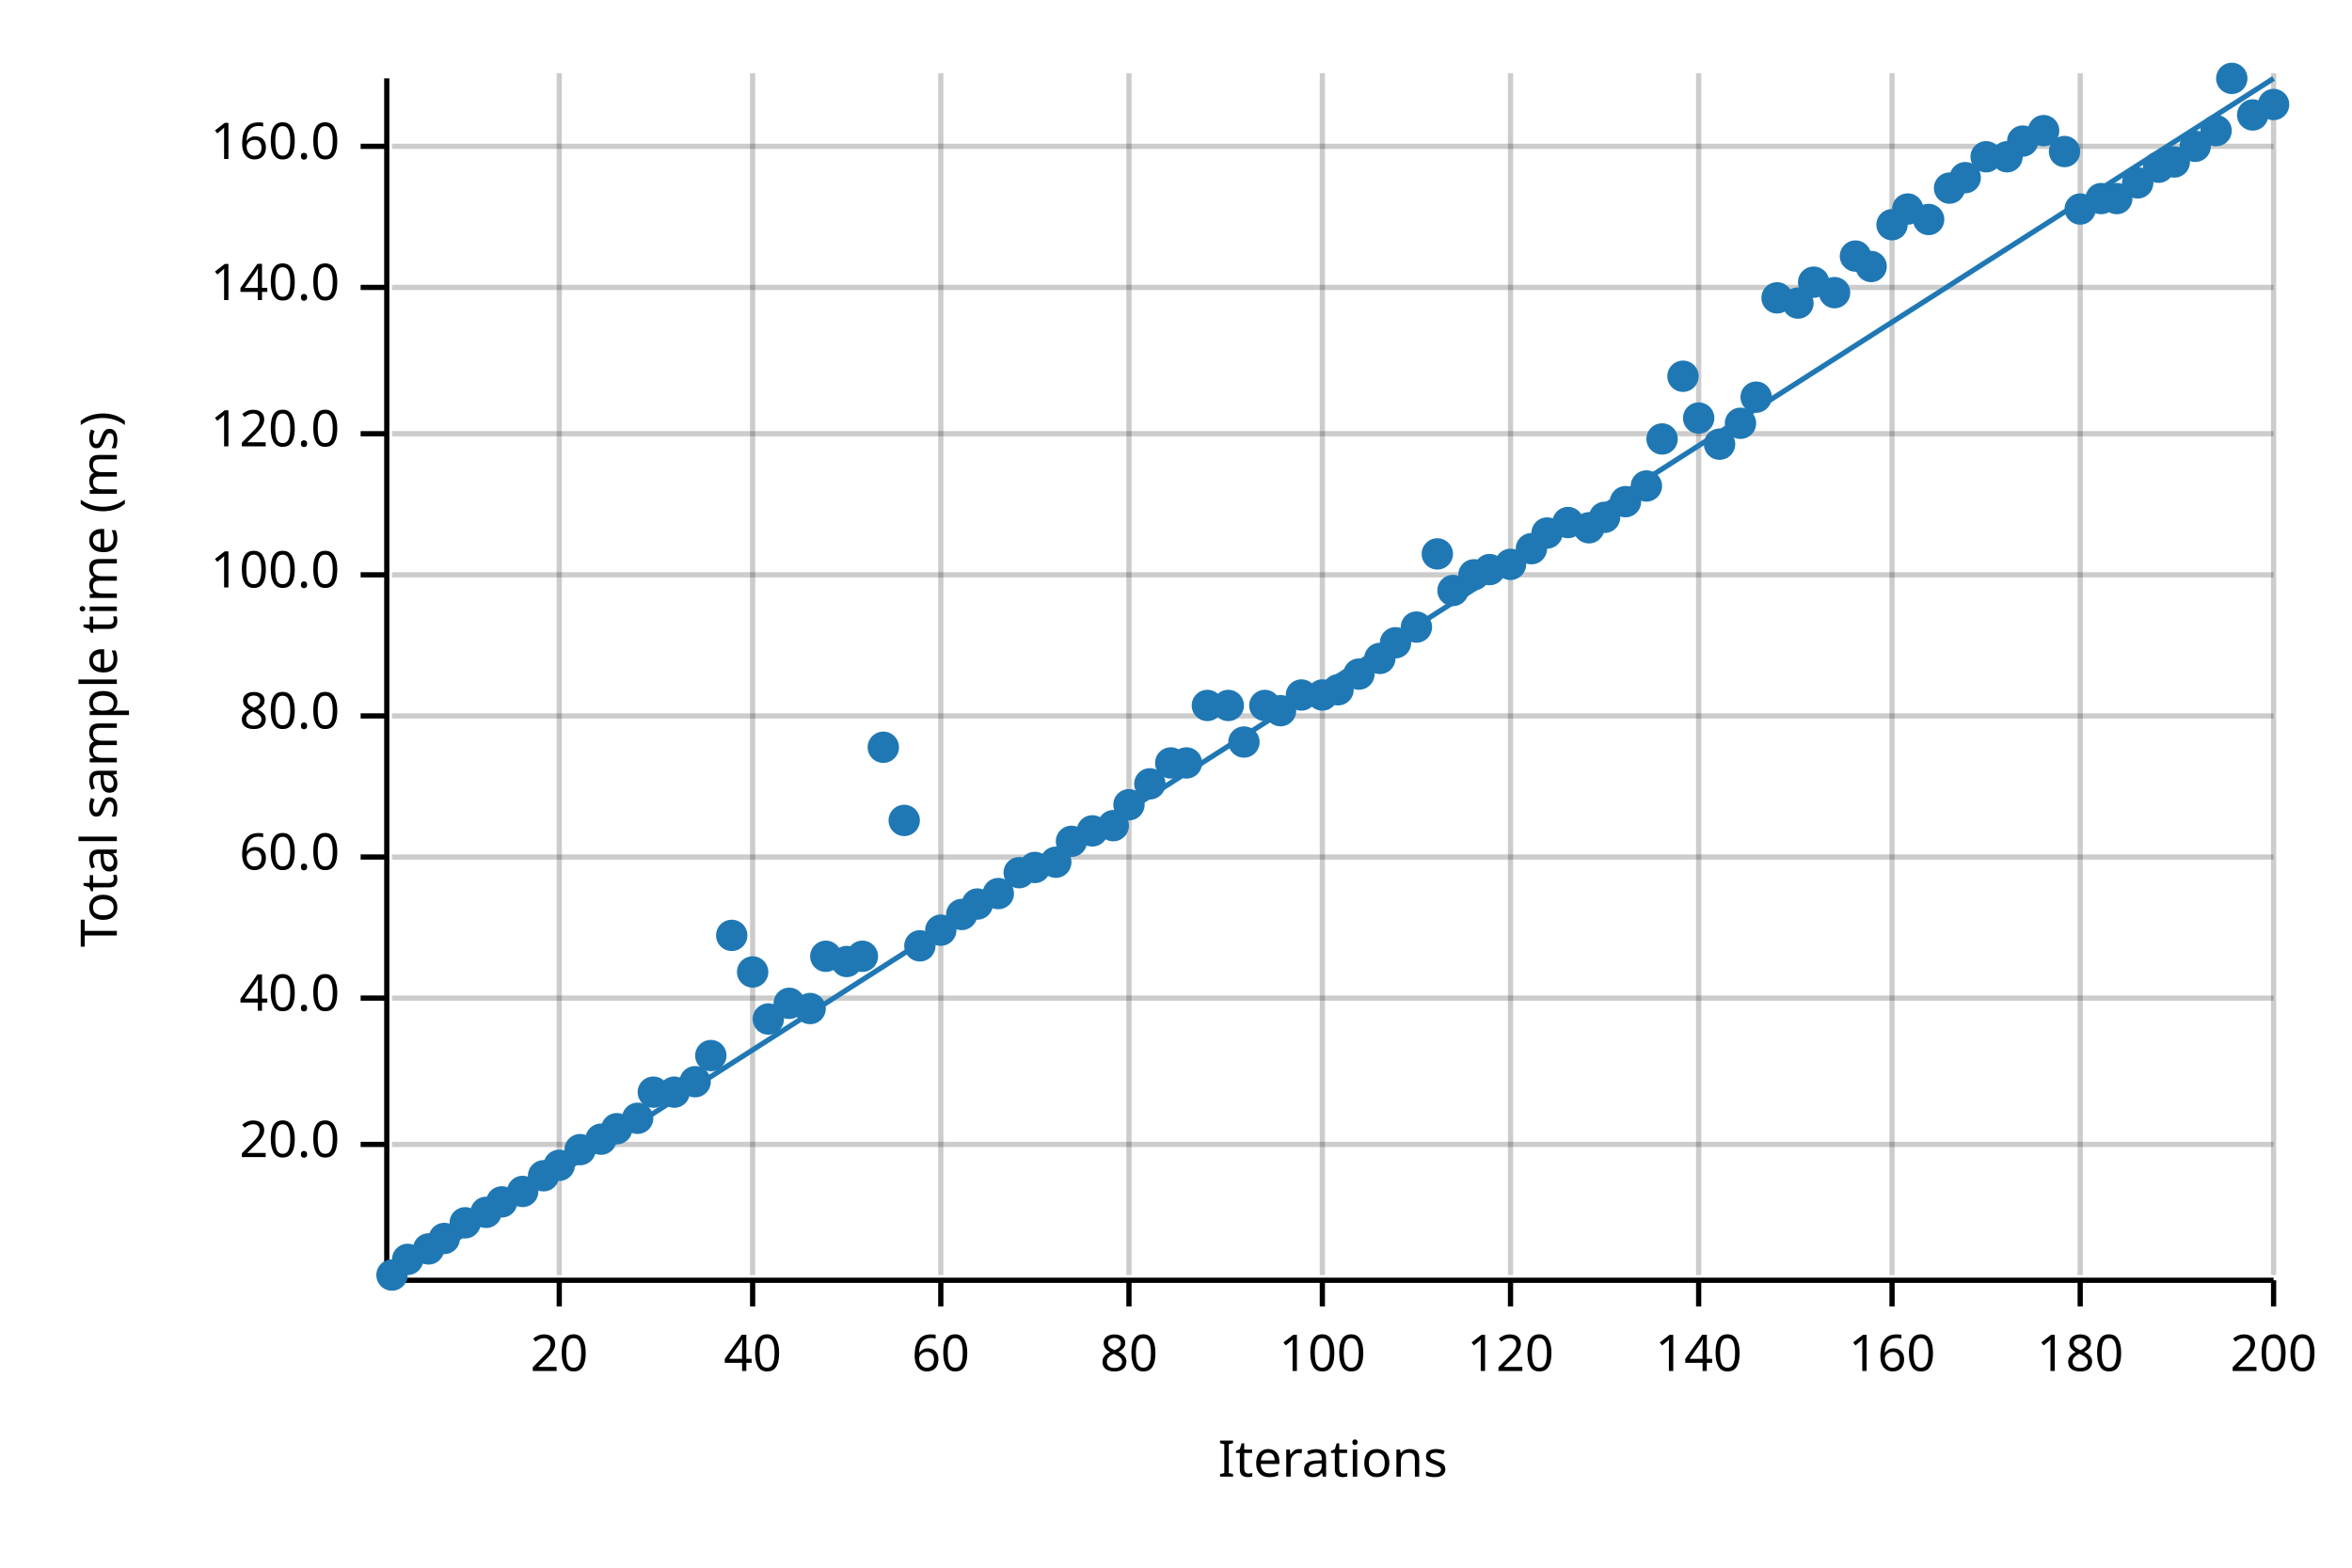
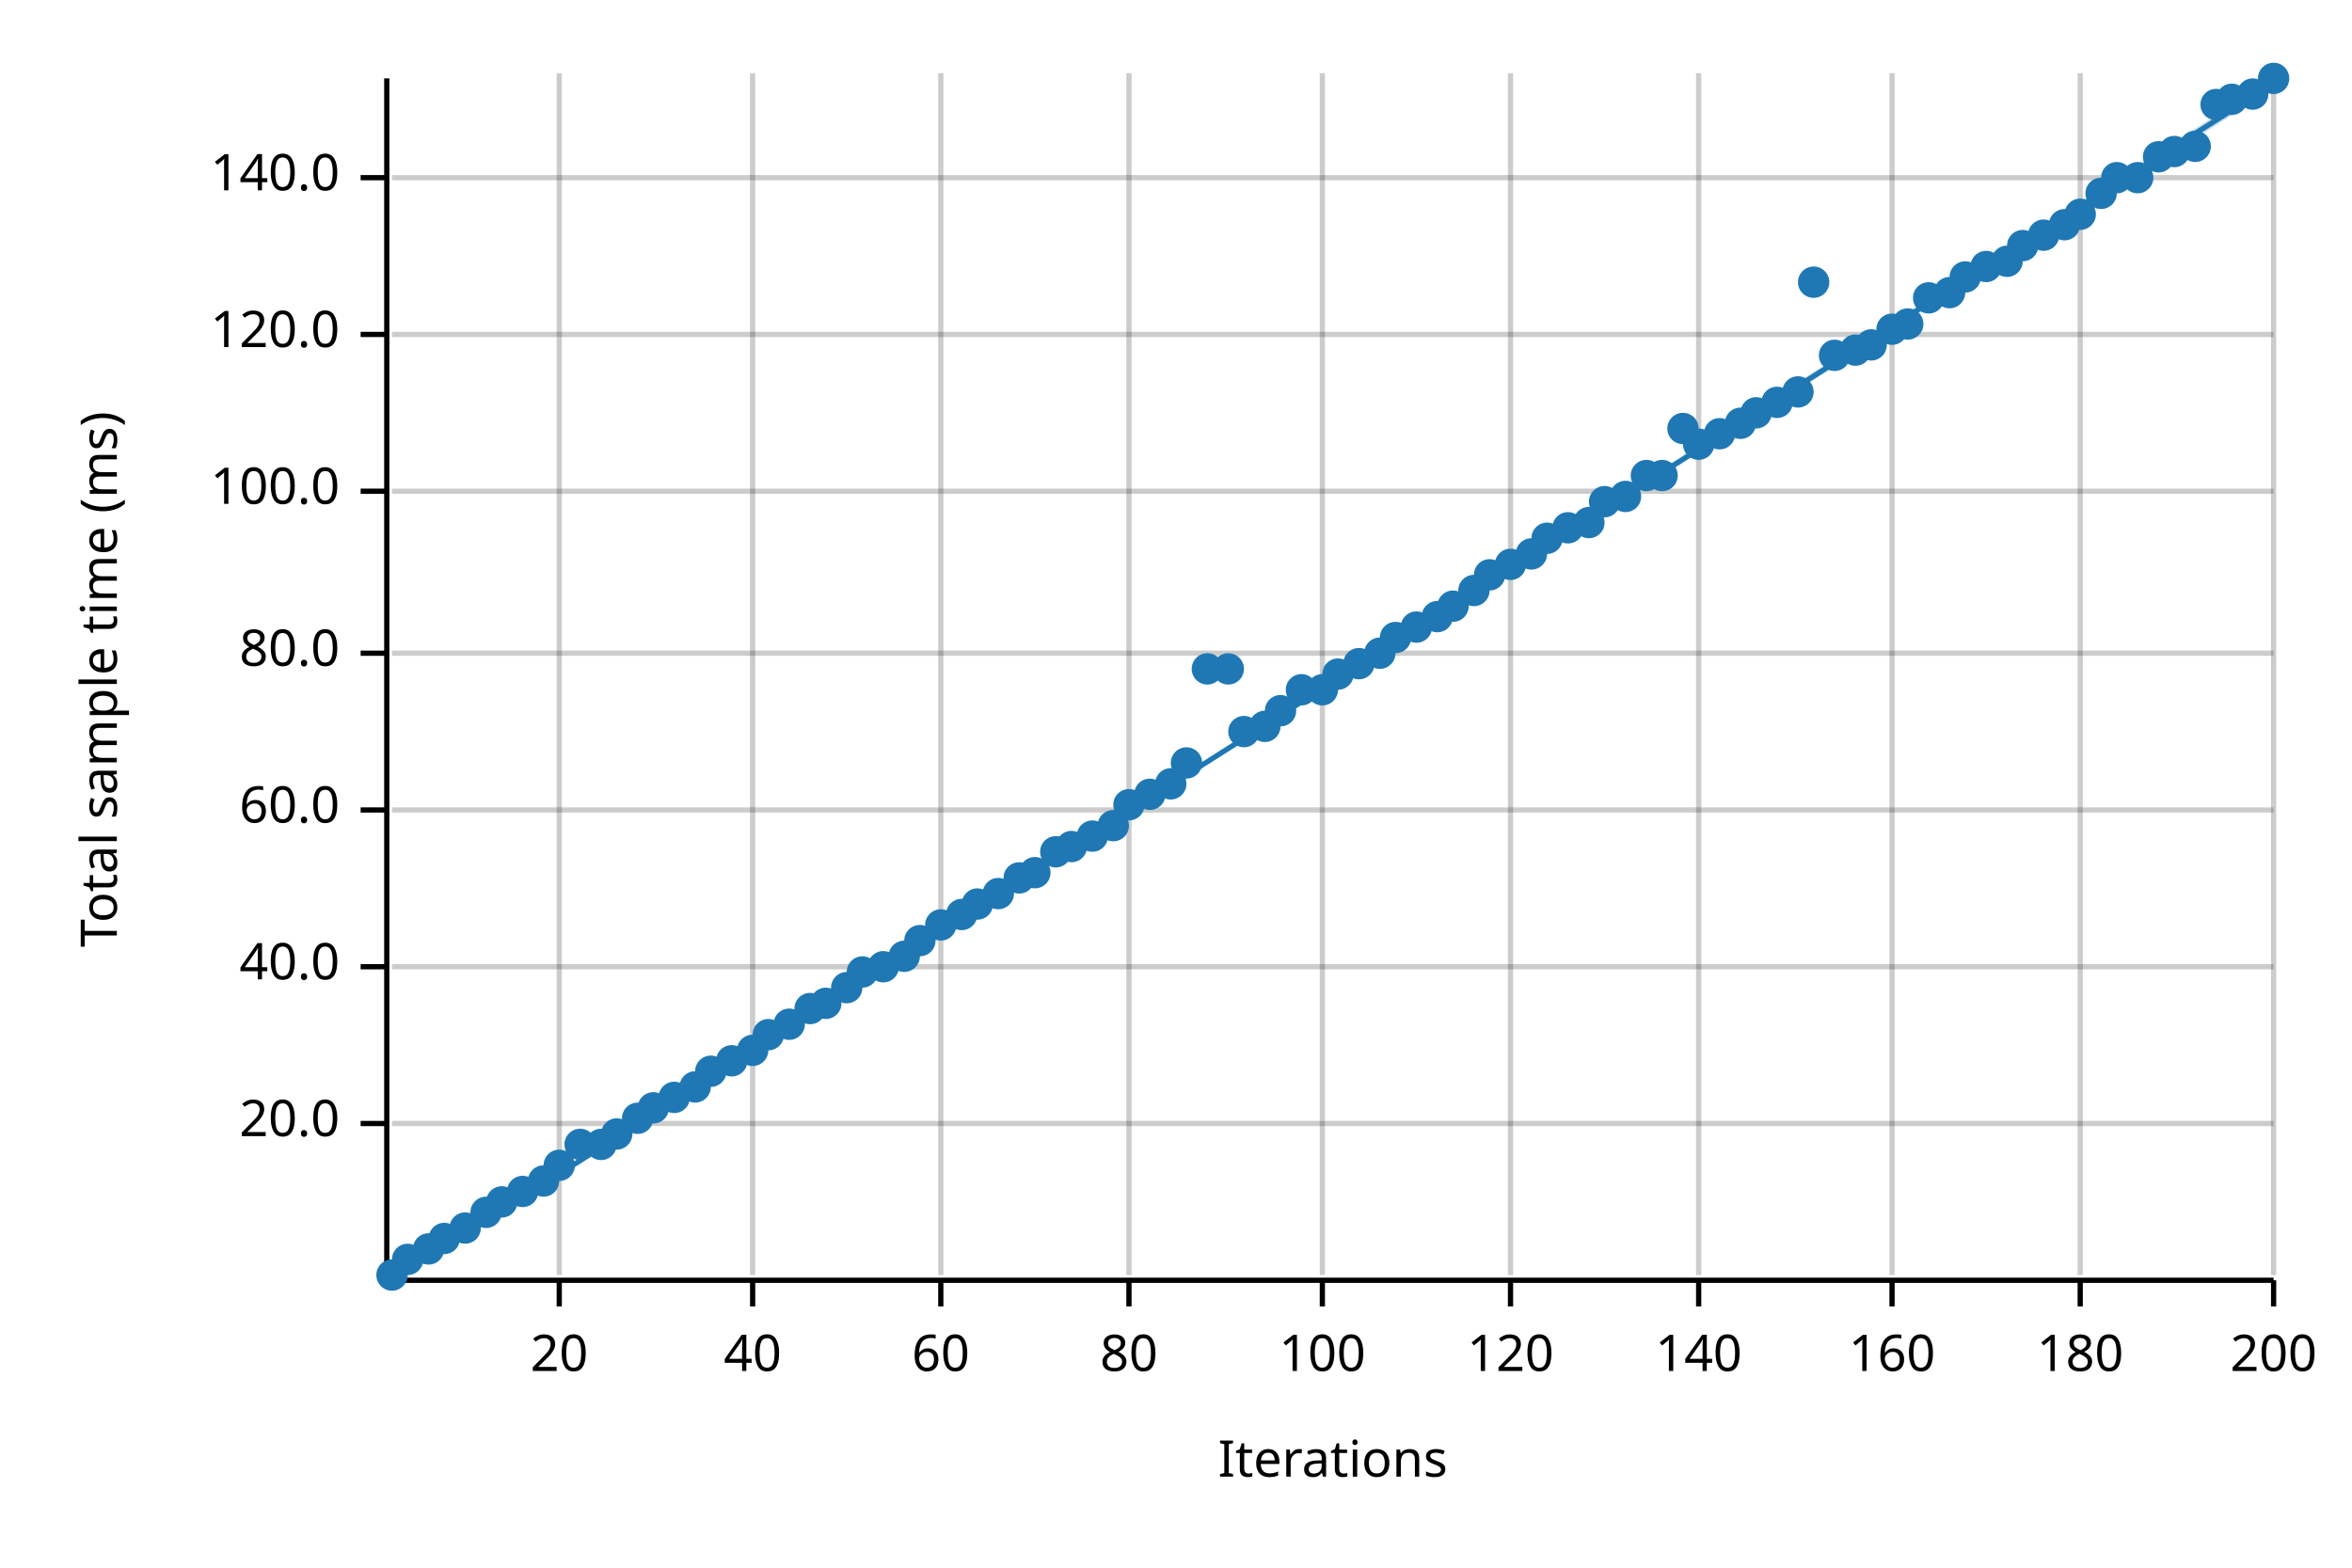
<svg xmlns="http://www.w3.org/2000/svg" width="450" height="300" viewBox="0 0 450 300">
  <text x="15" y="130" dy="0.76em" text-anchor="middle" font-family="sans-serif" font-size="9.677" opacity="1" fill="#000000" transform="rotate(270, 15, 130)">
Total sample time (ms)
</text>
  <text x="255" y="285" dy="-0.5ex" text-anchor="middle" font-family="sans-serif" font-size="9.677" opacity="1" fill="#000000">
Iterations
</text>
  <line opacity="0.2" stroke="#000000" stroke-width="1" x1="107" y1="244" x2="107" y2="14" />
  <line opacity="0.2" stroke="#000000" stroke-width="1" x1="144" y1="244" x2="144" y2="14" />
  <line opacity="0.2" stroke="#000000" stroke-width="1" x1="180" y1="244" x2="180" y2="14" />
  <line opacity="0.2" stroke="#000000" stroke-width="1" x1="216" y1="244" x2="216" y2="14" />
  <line opacity="0.2" stroke="#000000" stroke-width="1" x1="253" y1="244" x2="253" y2="14" />
  <line opacity="0.2" stroke="#000000" stroke-width="1" x1="289" y1="244" x2="289" y2="14" />
  <line opacity="0.2" stroke="#000000" stroke-width="1" x1="325" y1="244" x2="325" y2="14" />
  <line opacity="0.2" stroke="#000000" stroke-width="1" x1="362" y1="244" x2="362" y2="14" />
  <line opacity="0.2" stroke="#000000" stroke-width="1" x1="398" y1="244" x2="398" y2="14" />
  <line opacity="0.2" stroke="#000000" stroke-width="1" x1="435" y1="244" x2="435" y2="14" />
-   <line opacity="0.2" stroke="#000000" stroke-width="1" x1="75" y1="219" x2="435" y2="219" />
-   <line opacity="0.2" stroke="#000000" stroke-width="1" x1="75" y1="191" x2="435" y2="191" />
-   <line opacity="0.2" stroke="#000000" stroke-width="1" x1="75" y1="164" x2="435" y2="164" />
-   <line opacity="0.2" stroke="#000000" stroke-width="1" x1="75" y1="137" x2="435" y2="137" />
-   <line opacity="0.2" stroke="#000000" stroke-width="1" x1="75" y1="110" x2="435" y2="110" />
-   <line opacity="0.2" stroke="#000000" stroke-width="1" x1="75" y1="83" x2="435" y2="83" />
-   <line opacity="0.2" stroke="#000000" stroke-width="1" x1="75" y1="55" x2="435" y2="55" />
-   <line opacity="0.2" stroke="#000000" stroke-width="1" x1="75" y1="28" x2="435" y2="28" />
+   <line opacity="0.2" stroke="#000000" stroke-width="1" x1="75" y1="215" x2="435" y2="215" />
+   <line opacity="0.2" stroke="#000000" stroke-width="1" x1="75" y1="185" x2="435" y2="185" />
+   <line opacity="0.2" stroke="#000000" stroke-width="1" x1="75" y1="155" x2="435" y2="155" />
+   <line opacity="0.2" stroke="#000000" stroke-width="1" x1="75" y1="125" x2="435" y2="125" />
+   <line opacity="0.2" stroke="#000000" stroke-width="1" x1="75" y1="94" x2="435" y2="94" />
+   <line opacity="0.2" stroke="#000000" stroke-width="1" x1="75" y1="64" x2="435" y2="64" />
+   <line opacity="0.2" stroke="#000000" stroke-width="1" x1="75" y1="34" x2="435" y2="34" />
  <polyline fill="none" opacity="1" stroke="#000000" stroke-width="1" points="74,15 74,245 " />
-   <text x="65" y="219" dy="0.5ex" text-anchor="end" font-family="sans-serif" font-size="9.677" opacity="1" fill="#000000">
+   <text x="65" y="215" dy="0.5ex" text-anchor="end" font-family="sans-serif" font-size="9.677" opacity="1" fill="#000000">
20.0
</text>
-   <polyline fill="none" opacity="1" stroke="#000000" stroke-width="1" points="69,219 74,219 " />
-   <text x="65" y="191" dy="0.5ex" text-anchor="end" font-family="sans-serif" font-size="9.677" opacity="1" fill="#000000">
+   <polyline fill="none" opacity="1" stroke="#000000" stroke-width="1" points="69,215 74,215 " />
+   <text x="65" y="185" dy="0.5ex" text-anchor="end" font-family="sans-serif" font-size="9.677" opacity="1" fill="#000000">
40.0
</text>
-   <polyline fill="none" opacity="1" stroke="#000000" stroke-width="1" points="69,191 74,191 " />
-   <text x="65" y="164" dy="0.5ex" text-anchor="end" font-family="sans-serif" font-size="9.677" opacity="1" fill="#000000">
+   <polyline fill="none" opacity="1" stroke="#000000" stroke-width="1" points="69,185 74,185 " />
+   <text x="65" y="155" dy="0.5ex" text-anchor="end" font-family="sans-serif" font-size="9.677" opacity="1" fill="#000000">
60.0
</text>
-   <polyline fill="none" opacity="1" stroke="#000000" stroke-width="1" points="69,164 74,164 " />
-   <text x="65" y="137" dy="0.5ex" text-anchor="end" font-family="sans-serif" font-size="9.677" opacity="1" fill="#000000">
+   <polyline fill="none" opacity="1" stroke="#000000" stroke-width="1" points="69,155 74,155 " />
+   <text x="65" y="125" dy="0.5ex" text-anchor="end" font-family="sans-serif" font-size="9.677" opacity="1" fill="#000000">
80.0
</text>
-   <polyline fill="none" opacity="1" stroke="#000000" stroke-width="1" points="69,137 74,137 " />
-   <text x="65" y="110" dy="0.5ex" text-anchor="end" font-family="sans-serif" font-size="9.677" opacity="1" fill="#000000">
+   <polyline fill="none" opacity="1" stroke="#000000" stroke-width="1" points="69,125 74,125 " />
+   <text x="65" y="94" dy="0.5ex" text-anchor="end" font-family="sans-serif" font-size="9.677" opacity="1" fill="#000000">
100.0
</text>
-   <polyline fill="none" opacity="1" stroke="#000000" stroke-width="1" points="69,110 74,110 " />
-   <text x="65" y="83" dy="0.5ex" text-anchor="end" font-family="sans-serif" font-size="9.677" opacity="1" fill="#000000">
+   <polyline fill="none" opacity="1" stroke="#000000" stroke-width="1" points="69,94 74,94 " />
+   <text x="65" y="64" dy="0.5ex" text-anchor="end" font-family="sans-serif" font-size="9.677" opacity="1" fill="#000000">
120.0
</text>
-   <polyline fill="none" opacity="1" stroke="#000000" stroke-width="1" points="69,83 74,83 " />
-   <text x="65" y="55" dy="0.5ex" text-anchor="end" font-family="sans-serif" font-size="9.677" opacity="1" fill="#000000">
+   <polyline fill="none" opacity="1" stroke="#000000" stroke-width="1" points="69,64 74,64 " />
+   <text x="65" y="34" dy="0.5ex" text-anchor="end" font-family="sans-serif" font-size="9.677" opacity="1" fill="#000000">
140.0
</text>
-   <polyline fill="none" opacity="1" stroke="#000000" stroke-width="1" points="69,55 74,55 " />
-   <text x="65" y="28" dy="0.5ex" text-anchor="end" font-family="sans-serif" font-size="9.677" opacity="1" fill="#000000">
- 160.0
- </text>
-   <polyline fill="none" opacity="1" stroke="#000000" stroke-width="1" points="69,28 74,28 " />
+   <polyline fill="none" opacity="1" stroke="#000000" stroke-width="1" points="69,34 74,34 " />
  <polyline fill="none" opacity="1" stroke="#000000" stroke-width="1" points="75,245 435,245 " />
  <text x="107" y="255" dy="0.76em" text-anchor="middle" font-family="sans-serif" font-size="9.677" opacity="1" fill="#000000">
20
</text>
  <polyline fill="none" opacity="1" stroke="#000000" stroke-width="1" points="107,245 107,250 " />
  <text x="144" y="255" dy="0.76em" text-anchor="middle" font-family="sans-serif" font-size="9.677" opacity="1" fill="#000000">
40
</text>
  <polyline fill="none" opacity="1" stroke="#000000" stroke-width="1" points="144,245 144,250 " />
  <text x="180" y="255" dy="0.76em" text-anchor="middle" font-family="sans-serif" font-size="9.677" opacity="1" fill="#000000">
60
</text>
  <polyline fill="none" opacity="1" stroke="#000000" stroke-width="1" points="180,245 180,250 " />
  <text x="216" y="255" dy="0.76em" text-anchor="middle" font-family="sans-serif" font-size="9.677" opacity="1" fill="#000000">
80
</text>
  <polyline fill="none" opacity="1" stroke="#000000" stroke-width="1" points="216,245 216,250 " />
  <text x="253" y="255" dy="0.76em" text-anchor="middle" font-family="sans-serif" font-size="9.677" opacity="1" fill="#000000">
100
</text>
  <polyline fill="none" opacity="1" stroke="#000000" stroke-width="1" points="253,245 253,250 " />
  <text x="289" y="255" dy="0.76em" text-anchor="middle" font-family="sans-serif" font-size="9.677" opacity="1" fill="#000000">
120
</text>
  <polyline fill="none" opacity="1" stroke="#000000" stroke-width="1" points="289,245 289,250 " />
  <text x="325" y="255" dy="0.76em" text-anchor="middle" font-family="sans-serif" font-size="9.677" opacity="1" fill="#000000">
140
</text>
  <polyline fill="none" opacity="1" stroke="#000000" stroke-width="1" points="325,245 325,250 " />
  <text x="362" y="255" dy="0.76em" text-anchor="middle" font-family="sans-serif" font-size="9.677" opacity="1" fill="#000000">
160
</text>
  <polyline fill="none" opacity="1" stroke="#000000" stroke-width="1" points="362,245 362,250 " />
  <text x="398" y="255" dy="0.76em" text-anchor="middle" font-family="sans-serif" font-size="9.677" opacity="1" fill="#000000">
180
</text>
  <polyline fill="none" opacity="1" stroke="#000000" stroke-width="1" points="398,245 398,250 " />
  <text x="435" y="255" dy="0.76em" text-anchor="middle" font-family="sans-serif" font-size="9.677" opacity="1" fill="#000000">
200
</text>
  <polyline fill="none" opacity="1" stroke="#000000" stroke-width="1" points="435,245 435,250 " />
  <circle cx="75" cy="244" r="3" opacity="1" fill="#1F78B4" stroke="none" />
  <circle cx="78" cy="241" r="3" opacity="1" fill="#1F78B4" stroke="none" />
  <circle cx="82" cy="239" r="3" opacity="1" fill="#1F78B4" stroke="none" />
  <circle cx="85" cy="237" r="3" opacity="1" fill="#1F78B4" stroke="none" />
-   <circle cx="89" cy="234" r="3" opacity="1" fill="#1F78B4" stroke="none" />
+   <circle cx="89" cy="235" r="3" opacity="1" fill="#1F78B4" stroke="none" />
  <circle cx="93" cy="232" r="3" opacity="1" fill="#1F78B4" stroke="none" />
  <circle cx="96" cy="230" r="3" opacity="1" fill="#1F78B4" stroke="none" />
  <circle cx="100" cy="228" r="3" opacity="1" fill="#1F78B4" stroke="none" />
-   <circle cx="104" cy="225" r="3" opacity="1" fill="#1F78B4" stroke="none" />
+   <circle cx="104" cy="226" r="3" opacity="1" fill="#1F78B4" stroke="none" />
  <circle cx="107" cy="223" r="3" opacity="1" fill="#1F78B4" stroke="none" />
-   <circle cx="111" cy="220" r="3" opacity="1" fill="#1F78B4" stroke="none" />
-   <circle cx="115" cy="218" r="3" opacity="1" fill="#1F78B4" stroke="none" />
-   <circle cx="118" cy="216" r="3" opacity="1" fill="#1F78B4" stroke="none" />
+   <circle cx="111" cy="219" r="3" opacity="1" fill="#1F78B4" stroke="none" />
+   <circle cx="115" cy="219" r="3" opacity="1" fill="#1F78B4" stroke="none" />
+   <circle cx="118" cy="217" r="3" opacity="1" fill="#1F78B4" stroke="none" />
  <circle cx="122" cy="214" r="3" opacity="1" fill="#1F78B4" stroke="none" />
-   <circle cx="125" cy="209" r="3" opacity="1" fill="#1F78B4" stroke="none" />
-   <circle cx="129" cy="209" r="3" opacity="1" fill="#1F78B4" stroke="none" />
-   <circle cx="133" cy="207" r="3" opacity="1" fill="#1F78B4" stroke="none" />
-   <circle cx="136" cy="202" r="3" opacity="1" fill="#1F78B4" stroke="none" />
-   <circle cx="140" cy="179" r="3" opacity="1" fill="#1F78B4" stroke="none" />
-   <circle cx="144" cy="186" r="3" opacity="1" fill="#1F78B4" stroke="none" />
-   <circle cx="147" cy="195" r="3" opacity="1" fill="#1F78B4" stroke="none" />
-   <circle cx="151" cy="192" r="3" opacity="1" fill="#1F78B4" stroke="none" />
+   <circle cx="125" cy="212" r="3" opacity="1" fill="#1F78B4" stroke="none" />
+   <circle cx="129" cy="210" r="3" opacity="1" fill="#1F78B4" stroke="none" />
+   <circle cx="133" cy="208" r="3" opacity="1" fill="#1F78B4" stroke="none" />
+   <circle cx="136" cy="205" r="3" opacity="1" fill="#1F78B4" stroke="none" />
+   <circle cx="140" cy="203" r="3" opacity="1" fill="#1F78B4" stroke="none" />
+   <circle cx="144" cy="201" r="3" opacity="1" fill="#1F78B4" stroke="none" />
+   <circle cx="147" cy="198" r="3" opacity="1" fill="#1F78B4" stroke="none" />
+   <circle cx="151" cy="196" r="3" opacity="1" fill="#1F78B4" stroke="none" />
  <circle cx="155" cy="193" r="3" opacity="1" fill="#1F78B4" stroke="none" />
-   <circle cx="158" cy="183" r="3" opacity="1" fill="#1F78B4" stroke="none" />
-   <circle cx="162" cy="184" r="3" opacity="1" fill="#1F78B4" stroke="none" />
-   <circle cx="165" cy="183" r="3" opacity="1" fill="#1F78B4" stroke="none" />
-   <circle cx="169" cy="143" r="3" opacity="1" fill="#1F78B4" stroke="none" />
-   <circle cx="173" cy="157" r="3" opacity="1" fill="#1F78B4" stroke="none" />
-   <circle cx="176" cy="181" r="3" opacity="1" fill="#1F78B4" stroke="none" />
-   <circle cx="180" cy="178" r="3" opacity="1" fill="#1F78B4" stroke="none" />
+   <circle cx="158" cy="192" r="3" opacity="1" fill="#1F78B4" stroke="none" />
+   <circle cx="162" cy="189" r="3" opacity="1" fill="#1F78B4" stroke="none" />
+   <circle cx="165" cy="186" r="3" opacity="1" fill="#1F78B4" stroke="none" />
+   <circle cx="169" cy="185" r="3" opacity="1" fill="#1F78B4" stroke="none" />
+   <circle cx="173" cy="183" r="3" opacity="1" fill="#1F78B4" stroke="none" />
+   <circle cx="176" cy="180" r="3" opacity="1" fill="#1F78B4" stroke="none" />
+   <circle cx="180" cy="177" r="3" opacity="1" fill="#1F78B4" stroke="none" />
  <circle cx="184" cy="175" r="3" opacity="1" fill="#1F78B4" stroke="none" />
  <circle cx="187" cy="173" r="3" opacity="1" fill="#1F78B4" stroke="none" />
  <circle cx="191" cy="171" r="3" opacity="1" fill="#1F78B4" stroke="none" />
-   <circle cx="195" cy="167" r="3" opacity="1" fill="#1F78B4" stroke="none" />
-   <circle cx="198" cy="166" r="3" opacity="1" fill="#1F78B4" stroke="none" />
-   <circle cx="202" cy="165" r="3" opacity="1" fill="#1F78B4" stroke="none" />
-   <circle cx="205" cy="161" r="3" opacity="1" fill="#1F78B4" stroke="none" />
-   <circle cx="209" cy="159" r="3" opacity="1" fill="#1F78B4" stroke="none" />
+   <circle cx="195" cy="168" r="3" opacity="1" fill="#1F78B4" stroke="none" />
+   <circle cx="198" cy="167" r="3" opacity="1" fill="#1F78B4" stroke="none" />
+   <circle cx="202" cy="163" r="3" opacity="1" fill="#1F78B4" stroke="none" />
+   <circle cx="205" cy="162" r="3" opacity="1" fill="#1F78B4" stroke="none" />
+   <circle cx="209" cy="160" r="3" opacity="1" fill="#1F78B4" stroke="none" />
  <circle cx="213" cy="158" r="3" opacity="1" fill="#1F78B4" stroke="none" />
  <circle cx="216" cy="154" r="3" opacity="1" fill="#1F78B4" stroke="none" />
-   <circle cx="220" cy="150" r="3" opacity="1" fill="#1F78B4" stroke="none" />
-   <circle cx="224" cy="146" r="3" opacity="1" fill="#1F78B4" stroke="none" />
+   <circle cx="220" cy="152" r="3" opacity="1" fill="#1F78B4" stroke="none" />
+   <circle cx="224" cy="150" r="3" opacity="1" fill="#1F78B4" stroke="none" />
  <circle cx="227" cy="146" r="3" opacity="1" fill="#1F78B4" stroke="none" />
-   <circle cx="231" cy="135" r="3" opacity="1" fill="#1F78B4" stroke="none" />
-   <circle cx="235" cy="135" r="3" opacity="1" fill="#1F78B4" stroke="none" />
-   <circle cx="238" cy="142" r="3" opacity="1" fill="#1F78B4" stroke="none" />
-   <circle cx="242" cy="135" r="3" opacity="1" fill="#1F78B4" stroke="none" />
+   <circle cx="231" cy="128" r="3" opacity="1" fill="#1F78B4" stroke="none" />
+   <circle cx="235" cy="128" r="3" opacity="1" fill="#1F78B4" stroke="none" />
+   <circle cx="238" cy="140" r="3" opacity="1" fill="#1F78B4" stroke="none" />
+   <circle cx="242" cy="139" r="3" opacity="1" fill="#1F78B4" stroke="none" />
  <circle cx="245" cy="136" r="3" opacity="1" fill="#1F78B4" stroke="none" />
-   <circle cx="249" cy="133" r="3" opacity="1" fill="#1F78B4" stroke="none" />
-   <circle cx="253" cy="133" r="3" opacity="1" fill="#1F78B4" stroke="none" />
-   <circle cx="256" cy="132" r="3" opacity="1" fill="#1F78B4" stroke="none" />
-   <circle cx="260" cy="129" r="3" opacity="1" fill="#1F78B4" stroke="none" />
-   <circle cx="264" cy="126" r="3" opacity="1" fill="#1F78B4" stroke="none" />
-   <circle cx="267" cy="123" r="3" opacity="1" fill="#1F78B4" stroke="none" />
+   <circle cx="249" cy="132" r="3" opacity="1" fill="#1F78B4" stroke="none" />
+   <circle cx="253" cy="132" r="3" opacity="1" fill="#1F78B4" stroke="none" />
+   <circle cx="256" cy="129" r="3" opacity="1" fill="#1F78B4" stroke="none" />
+   <circle cx="260" cy="127" r="3" opacity="1" fill="#1F78B4" stroke="none" />
+   <circle cx="264" cy="125" r="3" opacity="1" fill="#1F78B4" stroke="none" />
+   <circle cx="267" cy="122" r="3" opacity="1" fill="#1F78B4" stroke="none" />
  <circle cx="271" cy="120" r="3" opacity="1" fill="#1F78B4" stroke="none" />
-   <circle cx="275" cy="106" r="3" opacity="1" fill="#1F78B4" stroke="none" />
-   <circle cx="278" cy="113" r="3" opacity="1" fill="#1F78B4" stroke="none" />
-   <circle cx="282" cy="110" r="3" opacity="1" fill="#1F78B4" stroke="none" />
-   <circle cx="285" cy="109" r="3" opacity="1" fill="#1F78B4" stroke="none" />
+   <circle cx="275" cy="118" r="3" opacity="1" fill="#1F78B4" stroke="none" />
+   <circle cx="278" cy="116" r="3" opacity="1" fill="#1F78B4" stroke="none" />
+   <circle cx="282" cy="113" r="3" opacity="1" fill="#1F78B4" stroke="none" />
+   <circle cx="285" cy="110" r="3" opacity="1" fill="#1F78B4" stroke="none" />
  <circle cx="289" cy="108" r="3" opacity="1" fill="#1F78B4" stroke="none" />
-   <circle cx="293" cy="105" r="3" opacity="1" fill="#1F78B4" stroke="none" />
-   <circle cx="296" cy="102" r="3" opacity="1" fill="#1F78B4" stroke="none" />
-   <circle cx="300" cy="100" r="3" opacity="1" fill="#1F78B4" stroke="none" />
-   <circle cx="304" cy="101" r="3" opacity="1" fill="#1F78B4" stroke="none" />
-   <circle cx="307" cy="99" r="3" opacity="1" fill="#1F78B4" stroke="none" />
-   <circle cx="311" cy="96" r="3" opacity="1" fill="#1F78B4" stroke="none" />
-   <circle cx="315" cy="93" r="3" opacity="1" fill="#1F78B4" stroke="none" />
-   <circle cx="318" cy="84" r="3" opacity="1" fill="#1F78B4" stroke="none" />
-   <circle cx="322" cy="72" r="3" opacity="1" fill="#1F78B4" stroke="none" />
-   <circle cx="325" cy="80" r="3" opacity="1" fill="#1F78B4" stroke="none" />
-   <circle cx="329" cy="85" r="3" opacity="1" fill="#1F78B4" stroke="none" />
+   <circle cx="293" cy="106" r="3" opacity="1" fill="#1F78B4" stroke="none" />
+   <circle cx="296" cy="103" r="3" opacity="1" fill="#1F78B4" stroke="none" />
+   <circle cx="300" cy="101" r="3" opacity="1" fill="#1F78B4" stroke="none" />
+   <circle cx="304" cy="100" r="3" opacity="1" fill="#1F78B4" stroke="none" />
+   <circle cx="307" cy="96" r="3" opacity="1" fill="#1F78B4" stroke="none" />
+   <circle cx="311" cy="95" r="3" opacity="1" fill="#1F78B4" stroke="none" />
+   <circle cx="315" cy="91" r="3" opacity="1" fill="#1F78B4" stroke="none" />
+   <circle cx="318" cy="91" r="3" opacity="1" fill="#1F78B4" stroke="none" />
+   <circle cx="322" cy="82" r="3" opacity="1" fill="#1F78B4" stroke="none" />
+   <circle cx="325" cy="85" r="3" opacity="1" fill="#1F78B4" stroke="none" />
+   <circle cx="329" cy="83" r="3" opacity="1" fill="#1F78B4" stroke="none" />
  <circle cx="333" cy="81" r="3" opacity="1" fill="#1F78B4" stroke="none" />
-   <circle cx="336" cy="76" r="3" opacity="1" fill="#1F78B4" stroke="none" />
-   <circle cx="340" cy="57" r="3" opacity="1" fill="#1F78B4" stroke="none" />
-   <circle cx="344" cy="58" r="3" opacity="1" fill="#1F78B4" stroke="none" />
+   <circle cx="336" cy="79" r="3" opacity="1" fill="#1F78B4" stroke="none" />
+   <circle cx="340" cy="77" r="3" opacity="1" fill="#1F78B4" stroke="none" />
+   <circle cx="344" cy="75" r="3" opacity="1" fill="#1F78B4" stroke="none" />
  <circle cx="347" cy="54" r="3" opacity="1" fill="#1F78B4" stroke="none" />
-   <circle cx="351" cy="56" r="3" opacity="1" fill="#1F78B4" stroke="none" />
-   <circle cx="355" cy="49" r="3" opacity="1" fill="#1F78B4" stroke="none" />
-   <circle cx="358" cy="51" r="3" opacity="1" fill="#1F78B4" stroke="none" />
-   <circle cx="362" cy="43" r="3" opacity="1" fill="#1F78B4" stroke="none" />
-   <circle cx="365" cy="40" r="3" opacity="1" fill="#1F78B4" stroke="none" />
-   <circle cx="369" cy="42" r="3" opacity="1" fill="#1F78B4" stroke="none" />
-   <circle cx="373" cy="36" r="3" opacity="1" fill="#1F78B4" stroke="none" />
-   <circle cx="376" cy="34" r="3" opacity="1" fill="#1F78B4" stroke="none" />
-   <circle cx="380" cy="30" r="3" opacity="1" fill="#1F78B4" stroke="none" />
-   <circle cx="384" cy="30" r="3" opacity="1" fill="#1F78B4" stroke="none" />
-   <circle cx="387" cy="27" r="3" opacity="1" fill="#1F78B4" stroke="none" />
-   <circle cx="391" cy="25" r="3" opacity="1" fill="#1F78B4" stroke="none" />
-   <circle cx="395" cy="29" r="3" opacity="1" fill="#1F78B4" stroke="none" />
-   <circle cx="398" cy="40" r="3" opacity="1" fill="#1F78B4" stroke="none" />
-   <circle cx="402" cy="38" r="3" opacity="1" fill="#1F78B4" stroke="none" />
-   <circle cx="405" cy="38" r="3" opacity="1" fill="#1F78B4" stroke="none" />
-   <circle cx="409" cy="35" r="3" opacity="1" fill="#1F78B4" stroke="none" />
-   <circle cx="413" cy="32" r="3" opacity="1" fill="#1F78B4" stroke="none" />
-   <circle cx="416" cy="31" r="3" opacity="1" fill="#1F78B4" stroke="none" />
+   <circle cx="351" cy="68" r="3" opacity="1" fill="#1F78B4" stroke="none" />
+   <circle cx="355" cy="67" r="3" opacity="1" fill="#1F78B4" stroke="none" />
+   <circle cx="358" cy="66" r="3" opacity="1" fill="#1F78B4" stroke="none" />
+   <circle cx="362" cy="63" r="3" opacity="1" fill="#1F78B4" stroke="none" />
+   <circle cx="365" cy="62" r="3" opacity="1" fill="#1F78B4" stroke="none" />
+   <circle cx="369" cy="57" r="3" opacity="1" fill="#1F78B4" stroke="none" />
+   <circle cx="373" cy="56" r="3" opacity="1" fill="#1F78B4" stroke="none" />
+   <circle cx="376" cy="53" r="3" opacity="1" fill="#1F78B4" stroke="none" />
+   <circle cx="380" cy="51" r="3" opacity="1" fill="#1F78B4" stroke="none" />
+   <circle cx="384" cy="50" r="3" opacity="1" fill="#1F78B4" stroke="none" />
+   <circle cx="387" cy="47" r="3" opacity="1" fill="#1F78B4" stroke="none" />
+   <circle cx="391" cy="45" r="3" opacity="1" fill="#1F78B4" stroke="none" />
+   <circle cx="395" cy="43" r="3" opacity="1" fill="#1F78B4" stroke="none" />
+   <circle cx="398" cy="41" r="3" opacity="1" fill="#1F78B4" stroke="none" />
+   <circle cx="402" cy="37" r="3" opacity="1" fill="#1F78B4" stroke="none" />
+   <circle cx="405" cy="34" r="3" opacity="1" fill="#1F78B4" stroke="none" />
+   <circle cx="409" cy="34" r="3" opacity="1" fill="#1F78B4" stroke="none" />
+   <circle cx="413" cy="30" r="3" opacity="1" fill="#1F78B4" stroke="none" />
+   <circle cx="416" cy="29" r="3" opacity="1" fill="#1F78B4" stroke="none" />
  <circle cx="420" cy="28" r="3" opacity="1" fill="#1F78B4" stroke="none" />
-   <circle cx="424" cy="25" r="3" opacity="1" fill="#1F78B4" stroke="none" />
-   <circle cx="427" cy="15" r="3" opacity="1" fill="#1F78B4" stroke="none" />
-   <circle cx="431" cy="22" r="3" opacity="1" fill="#1F78B4" stroke="none" />
-   <circle cx="435" cy="20" r="3" opacity="1" fill="#1F78B4" stroke="none" />
-   <polyline fill="none" opacity="1" stroke="#1F78B4" stroke-width="1" points="75,245 435,15 " />
-   <polygon opacity="0.25" fill="#1F78B4" points="75,245 435,15 435,15 " />
+   <circle cx="424" cy="20" r="3" opacity="1" fill="#1F78B4" stroke="none" />
+   <circle cx="427" cy="19" r="3" opacity="1" fill="#1F78B4" stroke="none" />
+   <circle cx="431" cy="18" r="3" opacity="1" fill="#1F78B4" stroke="none" />
+   <circle cx="435" cy="15" r="3" opacity="1" fill="#1F78B4" stroke="none" />
+   <polyline fill="none" opacity="1" stroke="#1F78B4" stroke-width="1" points="75,245 435,16 " />
+   <polygon opacity="0.25" fill="#1F78B4" points="75,245 435,17 435,15 " />
</svg>
